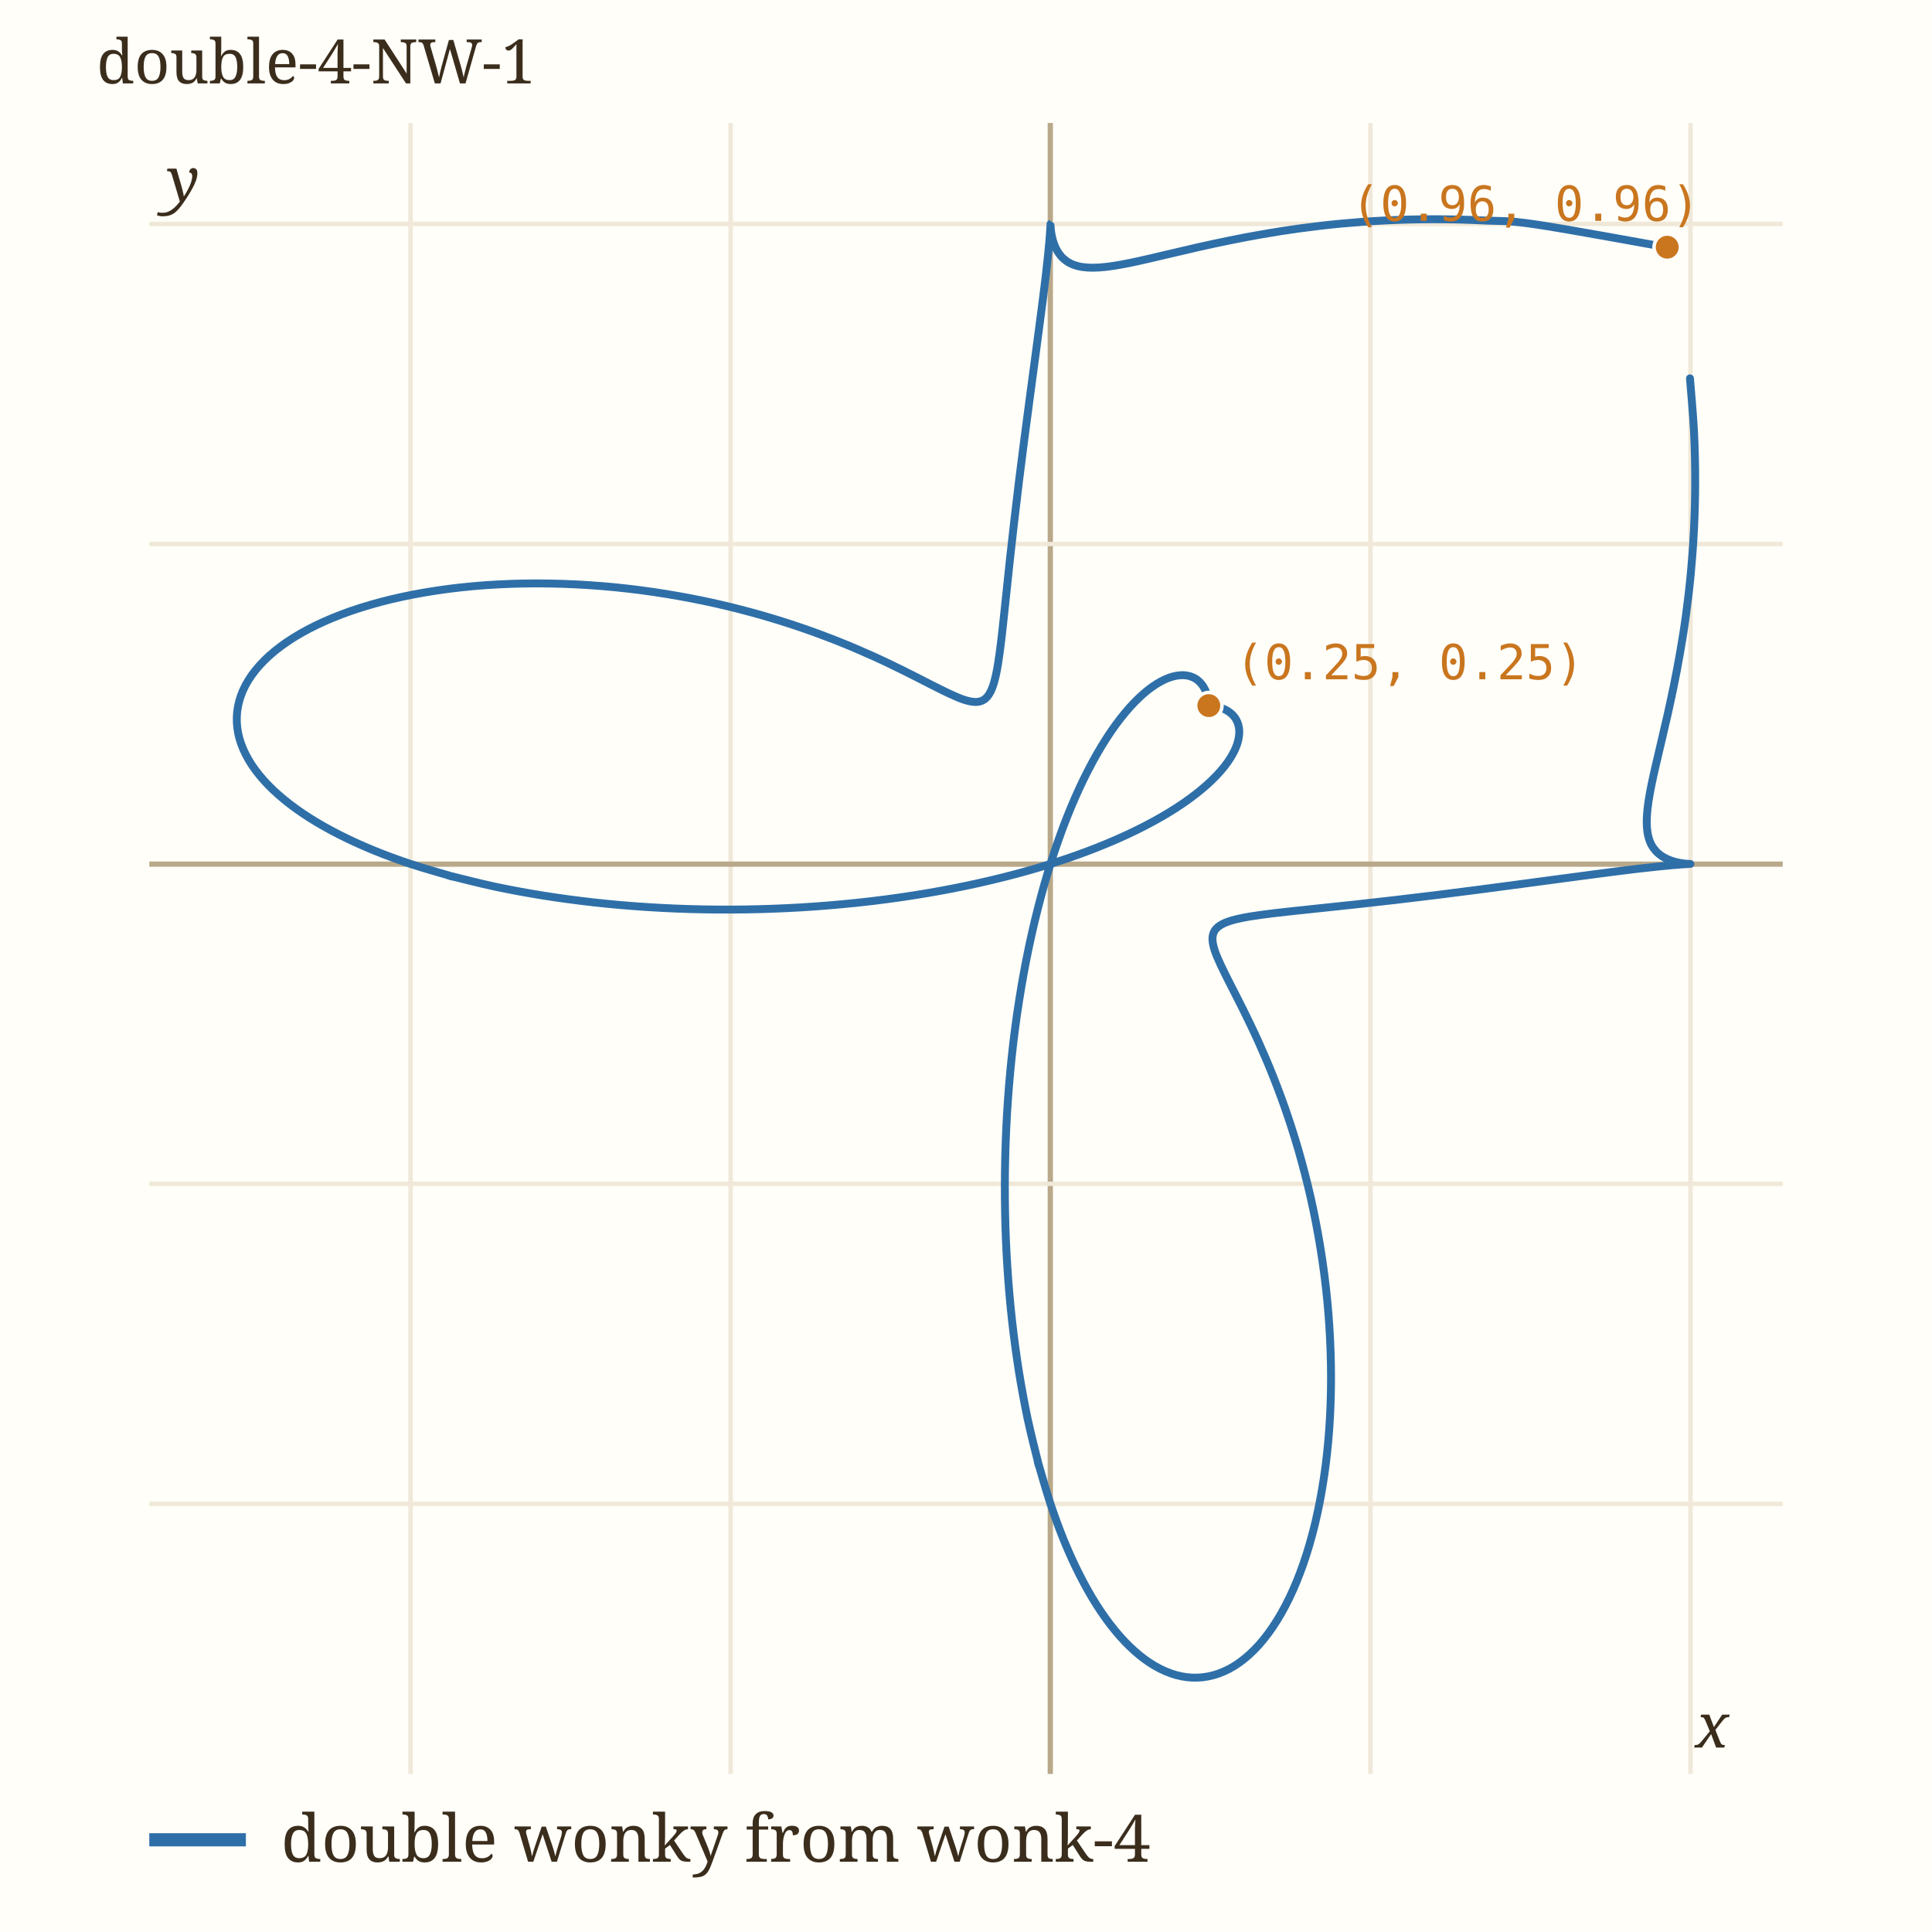
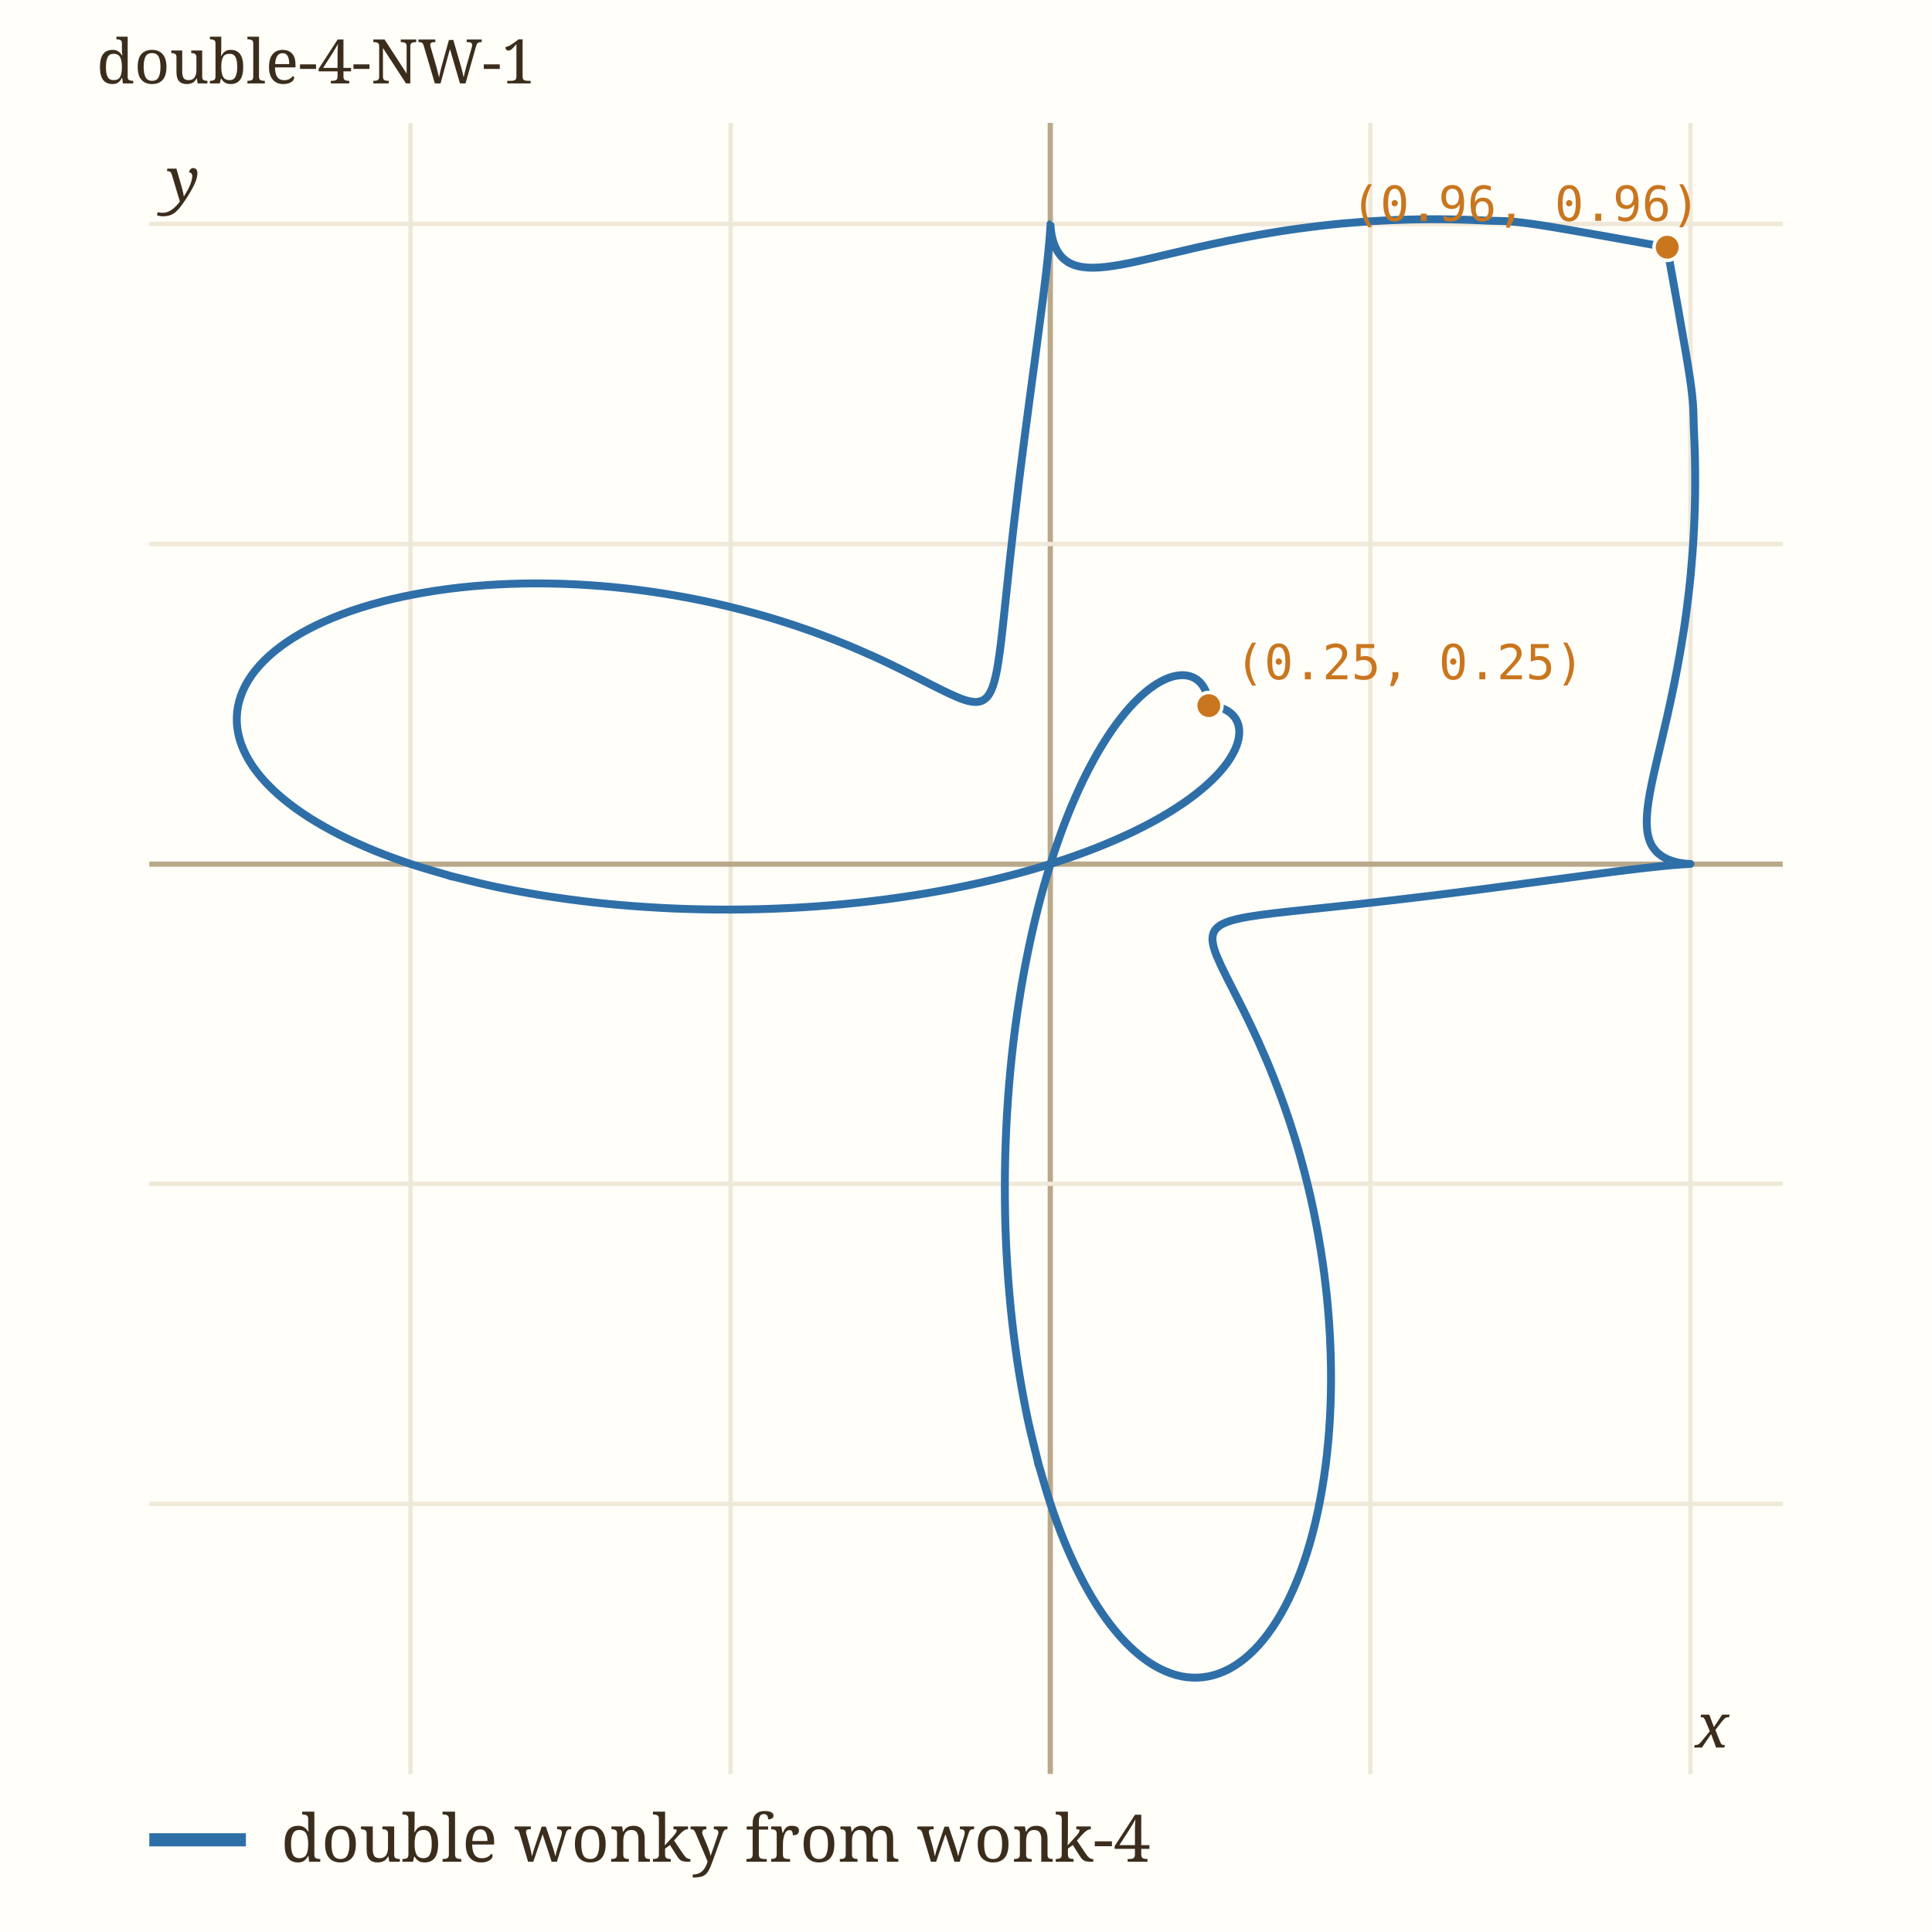
<svg xmlns="http://www.w3.org/2000/svg" viewBox="0 0 440 440" width="440" height="440" role="img" aria-label="double-4-NW-1" data-panel="double-4-NW-1">
  <rect x="0" y="0" width="440" height="440" fill="#fffef9" />
  <clipPath id="clip-double-4-NW-1">
    <rect x="34" y="28" width="372" height="376" />
  </clipPath>
  <g clip-path="url(#clip-double-4-NW-1)">
    <line x1="93.5" x2="93.5" y1="28" y2="404" stroke="#f0e8d8" stroke-width="1" />
    <text x="93.5" y="418.0" font-family="ui-monospace, Menlo, monospace" font-size="11" fill="#9c8a6a" text-anchor="middle">-1</text>
    <line x1="166.4" x2="166.4" y1="28" y2="404" stroke="#f0e8d8" stroke-width="1" />
    <text x="166.4" y="418.0" font-family="ui-monospace, Menlo, monospace" font-size="11" fill="#9c8a6a" text-anchor="middle">-0.5</text>
    <line x1="239.2" x2="239.2" y1="28" y2="404" stroke="#b9a98a" stroke-width="1.2" />
    <line x1="312.1" x2="312.1" y1="28" y2="404" stroke="#f0e8d8" stroke-width="1" />
    <text x="312.1" y="418.0" font-family="ui-monospace, Menlo, monospace" font-size="11" fill="#9c8a6a" text-anchor="middle">0.5</text>
    <line x1="385.0" x2="385.0" y1="28" y2="404" stroke="#f0e8d8" stroke-width="1" />
    <text x="385.0" y="418.0" font-family="ui-monospace, Menlo, monospace" font-size="11" fill="#9c8a6a" text-anchor="middle">1</text>
    <line x1="34" x2="406" y1="342.5" y2="342.5" stroke="#f0e8d8" stroke-width="1" />
    <text x="28.0" y="346.5" font-family="ui-monospace, Menlo, monospace" font-size="11" fill="#9c8a6a" text-anchor="end">-1</text>
    <line x1="34" x2="406" y1="269.6" y2="269.6" stroke="#f0e8d8" stroke-width="1" />
    <text x="28.0" y="273.6" font-family="ui-monospace, Menlo, monospace" font-size="11" fill="#9c8a6a" text-anchor="end">-0.5</text>
    <line x1="34" x2="406" y1="196.8" y2="196.8" stroke="#b9a98a" stroke-width="1.2" />
    <line x1="34" x2="406" y1="123.9" y2="123.9" stroke="#f0e8d8" stroke-width="1" />
    <text x="28.0" y="127.9" font-family="ui-monospace, Menlo, monospace" font-size="11" fill="#9c8a6a" text-anchor="end">0.5</text>
    <line x1="34" x2="406" y1="51.0" y2="51.0" stroke="#f0e8d8" stroke-width="1" />
    <text x="28.0" y="55.0" font-family="ui-monospace, Menlo, monospace" font-size="11" fill="#9c8a6a" text-anchor="end">1</text>
-     <path d="M379.67,56.33 C374.70,55.46 356.80,52.15 349.83,51.12 C342.86,50.10 341.76,50.41 337.84,50.21 C333.93,50.01 330.07,49.93 326.34,49.93 C322.60,49.93 318.96,50.04 315.45,50.21 C311.94,50.38 308.54,50.64 305.29,50.94 C302.04,51.25 298.91,51.63 295.94,52.03 C292.96,52.43 290.12,52.89 287.43,53.36 C284.74,53.82 282.20,54.32 279.79,54.81 C277.38,55.29 275.13,55.80 273.00,56.27 C270.87,56.75 268.89,57.23 267.03,57.66 C265.17,58.10 263.44,58.52 261.83,58.88 C260.22,59.25 258.73,59.59 257.35,59.87 C255.97,60.15 254.70,60.39 253.53,60.56 C252.35,60.74 251.29,60.86 250.30,60.92 C249.31,60.98 248.43,60.99 247.61,60.93 C246.79,60.87 246.06,60.76 245.40,60.58 C244.73,60.41 244.14,60.18 243.61,59.90 C243.08,59.62 242.62,59.28 242.21,58.91 C241.79,58.54 241.44,58.12 241.13,57.68 C240.82,57.24 240.57,56.76 240.35,56.28 C240.13,55.80 239.96,55.29 239.81,54.82 C239.67,54.34 239.57,53.84 239.48,53.41 C239.40,52.97 239.35,52.54 239.31,52.20 C239.27,51.85 239.26,51.54 239.25,51.35 C239.23,51.15 239.24,51.02 239.24,51.03 C239.23,51.03 239.24,51.13 239.23,51.40 C239.22,51.67 239.20,52.06 239.16,52.64 C239.12,53.22 239.07,53.94 238.99,54.87 C238.91,55.80 238.81,56.90 238.67,58.20 C238.54,59.50 238.37,60.99 238.18,62.68 C237.98,64.36 237.75,66.25 237.49,68.30 C237.23,70.36 236.93,72.62 236.61,75.01 C236.30,77.41 235.95,80.00 235.59,82.68 C235.23,85.36 234.84,88.21 234.46,91.11 C234.07,94.00 233.67,97.03 233.28,100.06 C232.89,103.09 232.49,106.20 232.11,109.26 C231.73,112.32 231.36,115.41 231.02,118.40 C230.67,121.39 230.34,124.36 230.03,127.18 C229.72,130.00 229.44,132.75 229.17,135.31 C228.90,137.87 228.65,140.31 228.40,142.53 C228.15,144.75 227.93,146.81 227.67,148.63 C227.42,150.46 227.17,152.08 226.87,153.47 C226.57,154.85 226.26,156.02 225.86,156.95 C225.46,157.88 225.02,158.58 224.47,159.06 C223.91,159.55 223.29,159.79 222.52,159.86 C221.75,159.92 220.88,159.76 219.83,159.45 C218.79,159.14 217.61,158.62 216.24,157.99 C214.87,157.36 213.34,156.56 211.60,155.69 C209.86,154.82 207.95,153.80 205.82,152.76 C203.70,151.72 201.38,150.58 198.87,149.45 C196.35,148.32 193.63,147.14 190.74,146.00 C187.85,144.86 184.75,143.70 181.52,142.62 C178.28,141.54 174.86,140.47 171.33,139.52 C167.80,138.56 164.11,137.65 160.36,136.87 C156.60,136.09 152.71,135.39 148.81,134.82 C144.91,134.25 140.92,133.79 136.95,133.47 C132.99,133.15 128.98,132.95 125.04,132.89 C121.11,132.82 117.17,132.90 113.36,133.10 C109.55,133.30 105.77,133.65 102.17,134.11 C98.56,134.58 95.04,135.18 91.72,135.89 C88.39,136.60 85.20,137.45 82.24,138.38 C79.27,139.32 76.47,140.37 73.92,141.51 C71.37,142.64 69.02,143.88 66.93,145.18 C64.84,146.48 62.97,147.87 61.37,149.30 C59.78,150.73 58.42,152.24 57.34,153.76 C56.25,155.29 55.42,156.87 54.86,158.46 C54.29,160.05 53.98,161.68 53.93,163.29 C53.87,164.91 54.08,166.55 54.52,168.16 C54.97,169.77 55.67,171.39 56.58,172.96 C57.49,174.54 58.65,176.11 60.01,177.63 C61.36,179.15 62.94,180.65 64.70,182.09 C66.45,183.53 68.42,184.94 70.53,186.28 C72.64,187.62 74.94,188.91 77.37,190.14 C79.79,191.37 82.38,192.54 85.07,193.65 C87.76,194.75 90.56,195.78 93.50,196.76 C96.44,197.74 101.17,199.06 102.70,199.52 C104.23,199.98 101.02,199.12 102.70,199.52 C104.38,199.92 109.28,201.20 112.77,201.94 C116.27,202.67 119.90,203.35 123.64,203.95 C127.38,204.54 131.25,205.07 135.20,205.51 C139.15,205.95 143.22,206.31 147.33,206.57 C151.45,206.84 155.66,207.02 159.89,207.10 C164.13,207.18 168.43,207.17 172.73,207.06 C177.02,206.95 181.36,206.75 185.65,206.44 C189.95,206.13 194.26,205.73 198.49,205.23 C202.72,204.73 206.94,204.12 211.03,203.43 C215.13,202.74 219.19,201.94 223.09,201.07 C226.99,200.20 230.81,199.23 234.45,198.20 C238.09,197.16 241.61,196.04 244.93,194.86 C248.24,193.69 251.41,192.43 254.35,191.14 C257.29,189.86 260.04,188.50 262.55,187.14 C265.06,185.78 267.37,184.37 269.42,182.97 C271.47,181.57 273.28,180.14 274.85,178.75 C276.41,177.36 277.72,175.97 278.79,174.64 C279.85,173.31 280.66,171.99 281.23,170.78 C281.80,169.56 282.12,168.38 282.21,167.32 C282.31,166.27 282.15,165.28 281.80,164.44 C281.46,163.60 280.87,162.86 280.13,162.29 C279.39,161.71 278.43,161.26 277.36,161.00 C276.28,160.74 274.01,160.77 273.67,160.72 C273.32,160.67 275.02,160.44 275.29,160.71 C275.56,160.98 275.33,162.68 275.28,162.33 C275.23,161.99 275.26,159.72 275.00,158.64 C274.74,157.57 274.29,156.61 273.71,155.87 C273.14,155.13 272.40,154.54 271.56,154.20 C270.72,153.85 269.73,153.69 268.68,153.79 C267.62,153.88 266.44,154.20 265.22,154.77 C264.01,155.34 262.69,156.15 261.36,157.21 C260.03,158.28 258.64,159.59 257.25,161.15 C255.86,162.72 254.43,164.53 253.03,166.58 C251.63,168.63 250.22,170.94 248.86,173.45 C247.50,175.96 246.14,178.71 244.86,181.65 C243.57,184.59 242.31,187.76 241.14,191.07 C239.96,194.39 238.84,197.91 237.80,201.55 C236.77,205.19 235.80,209.01 234.93,212.91 C234.06,216.81 233.26,220.87 232.57,224.97 C231.88,229.06 231.27,233.28 230.77,237.51 C230.27,241.74 229.87,246.05 229.56,250.35 C229.25,254.64 229.05,258.98 228.94,263.27 C228.83,267.57 228.82,271.87 228.90,276.11 C228.98,280.34 229.16,284.55 229.43,288.67 C229.69,292.78 230.05,296.85 230.49,300.80 C230.93,304.75 231.46,308.62 232.05,312.36 C232.65,316.10 233.33,319.73 234.06,323.23 C234.80,326.72 236.08,331.62 236.48,333.30 C236.88,334.98 236.02,331.77 236.48,333.30 C236.94,334.83 238.26,339.56 239.24,342.50 C240.22,345.44 241.25,348.24 242.35,350.93 C243.46,353.62 244.63,356.21 245.86,358.63 C247.09,361.06 248.38,363.36 249.72,365.47 C251.06,367.58 252.47,369.55 253.91,371.30 C255.35,373.06 256.85,374.64 258.37,375.99 C259.89,377.35 261.46,378.51 263.04,379.42 C264.61,380.33 266.23,381.03 267.84,381.48 C269.45,381.92 271.09,382.13 272.71,382.07 C274.32,382.02 275.95,381.71 277.54,381.14 C279.13,380.58 280.71,379.75 282.24,378.66 C283.76,377.58 285.27,376.22 286.70,374.63 C288.13,373.03 289.52,371.16 290.82,369.07 C292.12,366.98 293.36,364.63 294.49,362.08 C295.63,359.53 296.68,356.73 297.62,353.76 C298.55,350.80 299.40,347.61 300.11,344.28 C300.82,340.96 301.42,337.44 301.89,333.83 C302.35,330.23 302.70,326.45 302.90,322.64 C303.10,318.83 303.18,314.89 303.11,310.96 C303.05,307.02 302.85,303.01 302.53,299.05 C302.21,295.08 301.75,291.09 301.18,287.19 C300.61,283.29 299.91,279.40 299.13,275.64 C298.35,271.89 297.44,268.20 296.48,264.67 C295.53,261.14 294.46,257.72 293.38,254.48 C292.30,251.25 291.14,248.15 290.00,245.26 C288.86,242.37 287.68,239.65 286.55,237.13 C285.42,234.62 284.28,232.30 283.24,230.18 C282.20,228.05 281.18,226.14 280.31,224.40 C279.44,222.66 278.64,221.13 278.01,219.76 C277.38,218.39 276.86,217.21 276.55,216.17 C276.24,215.12 276.08,214.25 276.14,213.48 C276.21,212.71 276.45,212.09 276.94,211.53 C277.42,210.98 278.12,210.54 279.05,210.14 C279.98,209.74 281.15,209.43 282.53,209.13 C283.92,208.83 285.54,208.58 287.37,208.33 C289.19,208.07 291.25,207.85 293.47,207.60 C295.69,207.35 298.13,207.10 300.69,206.83 C303.25,206.56 306.00,206.28 308.82,205.97 C311.64,205.66 314.61,205.33 317.60,204.98 C320.59,204.64 323.68,204.27 326.74,203.89 C329.80,203.51 332.91,203.11 335.94,202.72 C338.97,202.33 342.00,201.93 344.89,201.54 C347.79,201.16 350.64,200.77 353.32,200.41 C356.00,200.05 358.59,199.70 360.99,199.39 C363.38,199.07 365.64,198.77 367.70,198.51 C369.75,198.25 371.64,198.02 373.32,197.82 C375.01,197.63 376.50,197.46 377.80,197.33 C379.10,197.19 380.20,197.09 381.13,197.01 C382.06,196.93 382.78,196.88 383.36,196.84 C383.94,196.80 384.33,196.78 384.60,196.77 C384.87,196.76 384.97,196.77 384.97,196.76 C384.98,196.76 384.85,196.77 384.65,196.75 C384.46,196.74 384.15,196.73 383.80,196.69 C383.46,196.65 383.03,196.60 382.59,196.52 C382.16,196.43 381.66,196.33 381.18,196.19 C380.71,196.04 380.20,195.87 379.72,195.65 C379.24,195.43 378.76,195.18 378.32,194.87 C377.88,194.56 377.46,194.21 377.09,193.79 C376.72,193.38 376.38,192.92 376.10,192.39 C375.82,191.86 375.59,191.27 375.42,190.60 C375.24,189.94 375.13,189.21 375.07,188.39 C375.01,187.57 375.02,186.69 375.08,185.70 C375.14,184.71 375.26,183.65 375.44,182.47 C375.61,181.30 375.85,180.03 376.13,178.65 C376.41,177.27 376.75,175.78 377.12,174.17 C377.48,172.56 377.90,170.83 378.34,168.97 C378.77,167.11 379.25,165.13 379.73,163.00 C380.20,160.87 380.71,158.62 381.19,156.21 C381.68,153.80 382.18,151.26 382.64,148.57 C383.11,145.88 383.57,143.04 383.97,140.06 C384.37,137.09 384.75,133.96 385.06,130.71 C385.36,127.46 385.62,124.06 385.79,120.55 C385.96,117.04 386.07,113.40 386.07,109.66 C386.07,105.93 385.99,102.07 385.79,98.16 C385.59,94.24 385.03,88.17 384.88,86.17" fill="none" stroke="#2f6fa8" stroke-width="1.8" stroke-linecap="round" data-path="double-4-NW-1" />
+     <path d="M379.67,56.33 C374.70,55.46 356.80,52.15 349.83,51.12 C342.86,50.10 341.76,50.41 337.84,50.21 C333.93,50.01 330.07,49.93 326.34,49.93 C322.60,49.93 318.96,50.04 315.45,50.21 C311.94,50.38 308.54,50.64 305.29,50.94 C302.04,51.25 298.91,51.63 295.94,52.03 C292.96,52.43 290.12,52.89 287.43,53.36 C284.74,53.82 282.20,54.32 279.79,54.81 C277.38,55.29 275.13,55.80 273.00,56.27 C270.87,56.75 268.89,57.23 267.03,57.66 C265.17,58.10 263.44,58.52 261.83,58.88 C260.22,59.25 258.73,59.59 257.35,59.87 C255.97,60.15 254.70,60.39 253.53,60.56 C252.35,60.74 251.29,60.86 250.30,60.92 C249.31,60.98 248.43,60.99 247.61,60.93 C246.79,60.87 246.06,60.76 245.40,60.58 C244.73,60.41 244.14,60.18 243.61,59.90 C243.08,59.62 242.62,59.28 242.21,58.91 C241.79,58.54 241.44,58.12 241.13,57.68 C240.82,57.24 240.57,56.76 240.35,56.28 C240.13,55.80 239.96,55.29 239.81,54.82 C239.67,54.34 239.57,53.84 239.48,53.41 C239.40,52.97 239.35,52.54 239.31,52.20 C239.27,51.85 239.26,51.54 239.25,51.35 C239.23,51.15 239.24,51.02 239.24,51.03 C239.23,51.03 239.24,51.13 239.23,51.40 C239.22,51.67 239.20,52.06 239.16,52.64 C239.12,53.22 239.07,53.94 238.99,54.87 C238.91,55.80 238.81,56.90 238.67,58.20 C238.54,59.50 238.37,60.99 238.18,62.68 C237.98,64.36 237.75,66.25 237.49,68.30 C237.23,70.36 236.93,72.62 236.61,75.01 C236.30,77.41 235.95,80.00 235.59,82.68 C235.23,85.36 234.84,88.21 234.46,91.11 C234.07,94.00 233.67,97.03 233.28,100.06 C232.89,103.09 232.49,106.20 232.11,109.26 C231.73,112.32 231.36,115.41 231.02,118.40 C230.67,121.39 230.34,124.36 230.03,127.18 C229.72,130.00 229.44,132.75 229.17,135.31 C228.90,137.87 228.65,140.31 228.40,142.53 C228.15,144.75 227.93,146.81 227.67,148.63 C227.42,150.46 227.17,152.08 226.87,153.47 C226.57,154.85 226.26,156.02 225.86,156.95 C225.46,157.88 225.02,158.58 224.47,159.06 C223.91,159.55 223.29,159.79 222.52,159.86 C221.75,159.92 220.88,159.76 219.83,159.45 C218.79,159.14 217.61,158.62 216.24,157.99 C214.87,157.36 213.34,156.56 211.60,155.69 C209.86,154.82 207.95,153.80 205.82,152.76 C203.70,151.72 201.38,150.58 198.87,149.45 C196.35,148.32 193.63,147.14 190.74,146.00 C187.85,144.86 184.75,143.70 181.52,142.62 C178.28,141.54 174.86,140.47 171.33,139.52 C167.80,138.56 164.11,137.65 160.36,136.87 C156.60,136.09 152.71,135.39 148.81,134.82 C144.91,134.25 140.92,133.79 136.95,133.47 C132.99,133.15 128.98,132.95 125.04,132.89 C121.11,132.82 117.17,132.90 113.36,133.10 C109.55,133.30 105.77,133.65 102.17,134.11 C98.56,134.58 95.04,135.18 91.72,135.89 C88.39,136.60 85.20,137.45 82.24,138.38 C79.27,139.32 76.47,140.37 73.92,141.51 C71.37,142.64 69.02,143.88 66.93,145.18 C64.84,146.48 62.97,147.87 61.37,149.30 C59.78,150.73 58.42,152.24 57.34,153.76 C56.25,155.29 55.42,156.87 54.86,158.46 C54.29,160.05 53.98,161.68 53.93,163.29 C53.87,164.91 54.08,166.55 54.52,168.16 C54.97,169.77 55.67,171.39 56.58,172.96 C57.49,174.54 58.65,176.11 60.01,177.63 C61.36,179.15 62.94,180.65 64.70,182.09 C66.45,183.53 68.42,184.94 70.53,186.28 C72.64,187.62 74.94,188.91 77.37,190.14 C79.79,191.37 82.38,192.54 85.07,193.65 C87.76,194.75 90.56,195.78 93.50,196.76 C96.44,197.74 101.17,199.06 102.70,199.52 C104.23,199.98 101.02,199.12 102.70,199.52 C104.38,199.92 109.28,201.20 112.77,201.94 C116.27,202.67 119.90,203.35 123.64,203.95 C127.38,204.54 131.25,205.07 135.20,205.51 C139.15,205.95 143.22,206.31 147.33,206.57 C151.45,206.84 155.66,207.02 159.89,207.10 C164.13,207.18 168.43,207.17 172.73,207.06 C177.02,206.95 181.36,206.75 185.65,206.44 C189.95,206.13 194.26,205.73 198.49,205.23 C202.72,204.73 206.94,204.12 211.03,203.43 C215.13,202.74 219.19,201.94 223.09,201.07 C226.99,200.20 230.81,199.23 234.45,198.20 C238.09,197.16 241.61,196.04 244.93,194.86 C248.24,193.69 251.41,192.43 254.35,191.14 C257.29,189.86 260.04,188.50 262.55,187.14 C265.06,185.78 267.37,184.37 269.42,182.97 C271.47,181.57 273.28,180.14 274.85,178.75 C276.41,177.36 277.72,175.97 278.79,174.64 C279.85,173.31 280.66,171.99 281.23,170.78 C281.80,169.56 282.12,168.38 282.21,167.32 C282.31,166.27 282.15,165.28 281.80,164.44 C281.46,163.60 280.87,162.86 280.13,162.29 C279.39,161.71 278.43,161.26 277.36,161.00 C276.28,160.74 274.01,160.77 273.67,160.72 C273.32,160.67 275.02,160.44 275.29,160.71 C275.56,160.98 275.33,162.68 275.28,162.33 C275.23,161.99 275.26,159.72 275.00,158.64 C274.74,157.57 274.29,156.61 273.71,155.87 C273.14,155.13 272.40,154.54 271.56,154.20 C270.72,153.85 269.73,153.69 268.68,153.79 C267.62,153.88 266.44,154.20 265.22,154.77 C264.01,155.34 262.69,156.15 261.36,157.21 C260.03,158.28 258.64,159.59 257.25,161.15 C255.86,162.72 254.43,164.53 253.03,166.58 C251.63,168.63 250.22,170.94 248.86,173.45 C247.50,175.96 246.14,178.71 244.86,181.65 C243.57,184.59 242.31,187.76 241.14,191.07 C239.96,194.39 238.84,197.91 237.80,201.55 C236.77,205.19 235.80,209.01 234.93,212.91 C234.06,216.81 233.26,220.87 232.57,224.97 C231.88,229.06 231.27,233.28 230.77,237.51 C230.27,241.74 229.87,246.05 229.56,250.35 C229.25,254.64 229.05,258.98 228.94,263.27 C228.83,267.57 228.82,271.87 228.90,276.11 C228.98,280.34 229.16,284.55 229.43,288.67 C229.69,292.78 230.05,296.85 230.49,300.80 C230.93,304.75 231.46,308.62 232.05,312.36 C232.65,316.10 233.33,319.73 234.06,323.23 C234.80,326.72 236.08,331.62 236.48,333.30 C236.88,334.98 236.02,331.77 236.48,333.30 C236.94,334.83 238.26,339.56 239.24,342.50 C240.22,345.44 241.25,348.24 242.35,350.93 C243.46,353.62 244.63,356.21 245.86,358.63 C247.09,361.06 248.38,363.36 249.72,365.47 C251.06,367.58 252.47,369.55 253.91,371.30 C255.35,373.06 256.85,374.64 258.37,375.99 C259.89,377.35 261.46,378.51 263.04,379.42 C264.61,380.33 266.23,381.03 267.84,381.48 C269.45,381.92 271.09,382.13 272.71,382.07 C274.32,382.02 275.95,381.71 277.54,381.14 C279.13,380.58 280.71,379.75 282.24,378.66 C283.76,377.58 285.27,376.22 286.70,374.63 C288.13,373.03 289.52,371.16 290.82,369.07 C292.12,366.98 293.36,364.63 294.49,362.08 C295.63,359.53 296.68,356.73 297.62,353.76 C298.55,350.80 299.40,347.61 300.11,344.28 C300.82,340.96 301.42,337.44 301.89,333.83 C302.35,330.23 302.70,326.45 302.90,322.64 C303.10,318.83 303.18,314.89 303.11,310.96 C303.05,307.02 302.85,303.01 302.53,299.05 C302.21,295.08 301.75,291.09 301.18,287.19 C300.61,283.29 299.91,279.40 299.13,275.64 C298.35,271.89 297.44,268.20 296.48,264.67 C295.53,261.14 294.46,257.72 293.38,254.48 C292.30,251.25 291.14,248.15 290.00,245.26 C288.86,242.37 287.68,239.65 286.55,237.13 C285.42,234.62 284.28,232.30 283.24,230.18 C282.20,228.05 281.18,226.14 280.31,224.40 C279.44,222.66 278.64,221.13 278.01,219.76 C277.38,218.39 276.86,217.21 276.55,216.17 C276.24,215.12 276.08,214.25 276.14,213.48 C276.21,212.71 276.45,212.09 276.94,211.53 C277.42,210.98 278.12,210.54 279.05,210.14 C279.98,209.74 281.15,209.43 282.53,209.13 C283.92,208.83 285.54,208.58 287.37,208.33 C289.19,208.07 291.25,207.85 293.47,207.60 C295.69,207.35 298.13,207.10 300.69,206.83 C303.25,206.56 306.00,206.28 308.82,205.97 C311.64,205.66 314.61,205.33 317.60,204.98 C320.59,204.64 323.68,204.27 326.74,203.89 C329.80,203.51 332.91,203.11 335.94,202.72 C338.97,202.33 342.00,201.93 344.89,201.54 C347.79,201.16 350.64,200.77 353.32,200.41 C356.00,200.05 358.59,199.70 360.99,199.39 C363.38,199.07 365.64,198.77 367.70,198.51 C369.75,198.25 371.64,198.02 373.32,197.82 C375.01,197.63 376.50,197.46 377.80,197.33 C379.10,197.19 380.20,197.09 381.13,197.01 C382.06,196.93 382.78,196.88 383.36,196.84 C383.94,196.80 384.33,196.78 384.60,196.77 C384.87,196.76 384.97,196.77 384.97,196.76 C384.98,196.76 384.85,196.77 384.65,196.75 C384.46,196.74 384.15,196.73 383.80,196.69 C383.46,196.65 383.03,196.60 382.59,196.52 C382.16,196.43 381.66,196.33 381.18,196.19 C380.71,196.04 380.20,195.87 379.72,195.65 C379.24,195.43 378.76,195.18 378.32,194.87 C377.88,194.56 377.46,194.21 377.09,193.79 C376.72,193.38 376.38,192.92 376.10,192.39 C375.82,191.86 375.59,191.27 375.42,190.60 C375.24,189.94 375.13,189.21 375.07,188.39 C375.01,187.57 375.02,186.69 375.08,185.70 C375.14,184.71 375.26,183.65 375.44,182.47 C375.61,181.30 375.85,180.03 376.13,178.65 C376.41,177.27 376.75,175.78 377.12,174.17 C377.48,172.56 377.90,170.83 378.34,168.97 C378.77,167.11 379.25,165.13 379.73,163.00 C380.20,160.87 380.71,158.62 381.19,156.21 C381.68,153.80 382.18,151.26 382.64,148.57 C383.11,145.88 383.57,143.04 383.97,140.06 C384.37,137.09 384.75,133.96 385.06,130.71 C385.36,127.46 385.62,124.06 385.79,120.55 C385.96,117.04 386.07,113.40 386.07,109.66 C386.07,105.93 385.99,102.07 385.79,98.16 C385.59,94.24 385.90,93.14 384.88,86.17 C383.85,79.20 380.54,61.30 379.67,56.33" fill="none" stroke="#2f6fa8" stroke-width="1.8" stroke-linecap="round" data-path="double-4-NW-1" />
    <circle cx="275.3" cy="160.7" r="3" fill="#c9761f" stroke="#fffef9" stroke-width="0.8" />
    <text x="281.3" y="154.7" font-family="ui-monospace, Menlo, monospace" font-size="11" fill="#c9761f">(0.25, 0.25)</text>
    <circle cx="379.7" cy="56.3" r="3" fill="#c9761f" stroke="#fffef9" stroke-width="0.8" />
    <text x="307.7" y="50.3" font-family="ui-monospace, Menlo, monospace" font-size="11" fill="#c9761f">(0.96, 0.96)</text>
  </g>
  <text x="386.1" y="398.0" font-family="Georgia, serif" font-size="14" font-style="italic" fill="#3b2d1c">x</text>
  <text x="38.0" y="45.9" font-family="Georgia, serif" font-size="14" font-style="italic" fill="#3b2d1c">y</text>
  <text x="22" y="19" font-family="Georgia, serif" font-size="14" fill="#3b2d1c">double-4-NW-1</text>
  <line x1="34" x2="56" y1="419" y2="419" stroke="#2f6fa8" stroke-width="3" />
  <text x="64" y="424" font-family="Georgia, serif" font-size="15" fill="#3b2d1c">double wonky from wonk-4</text>
</svg>
